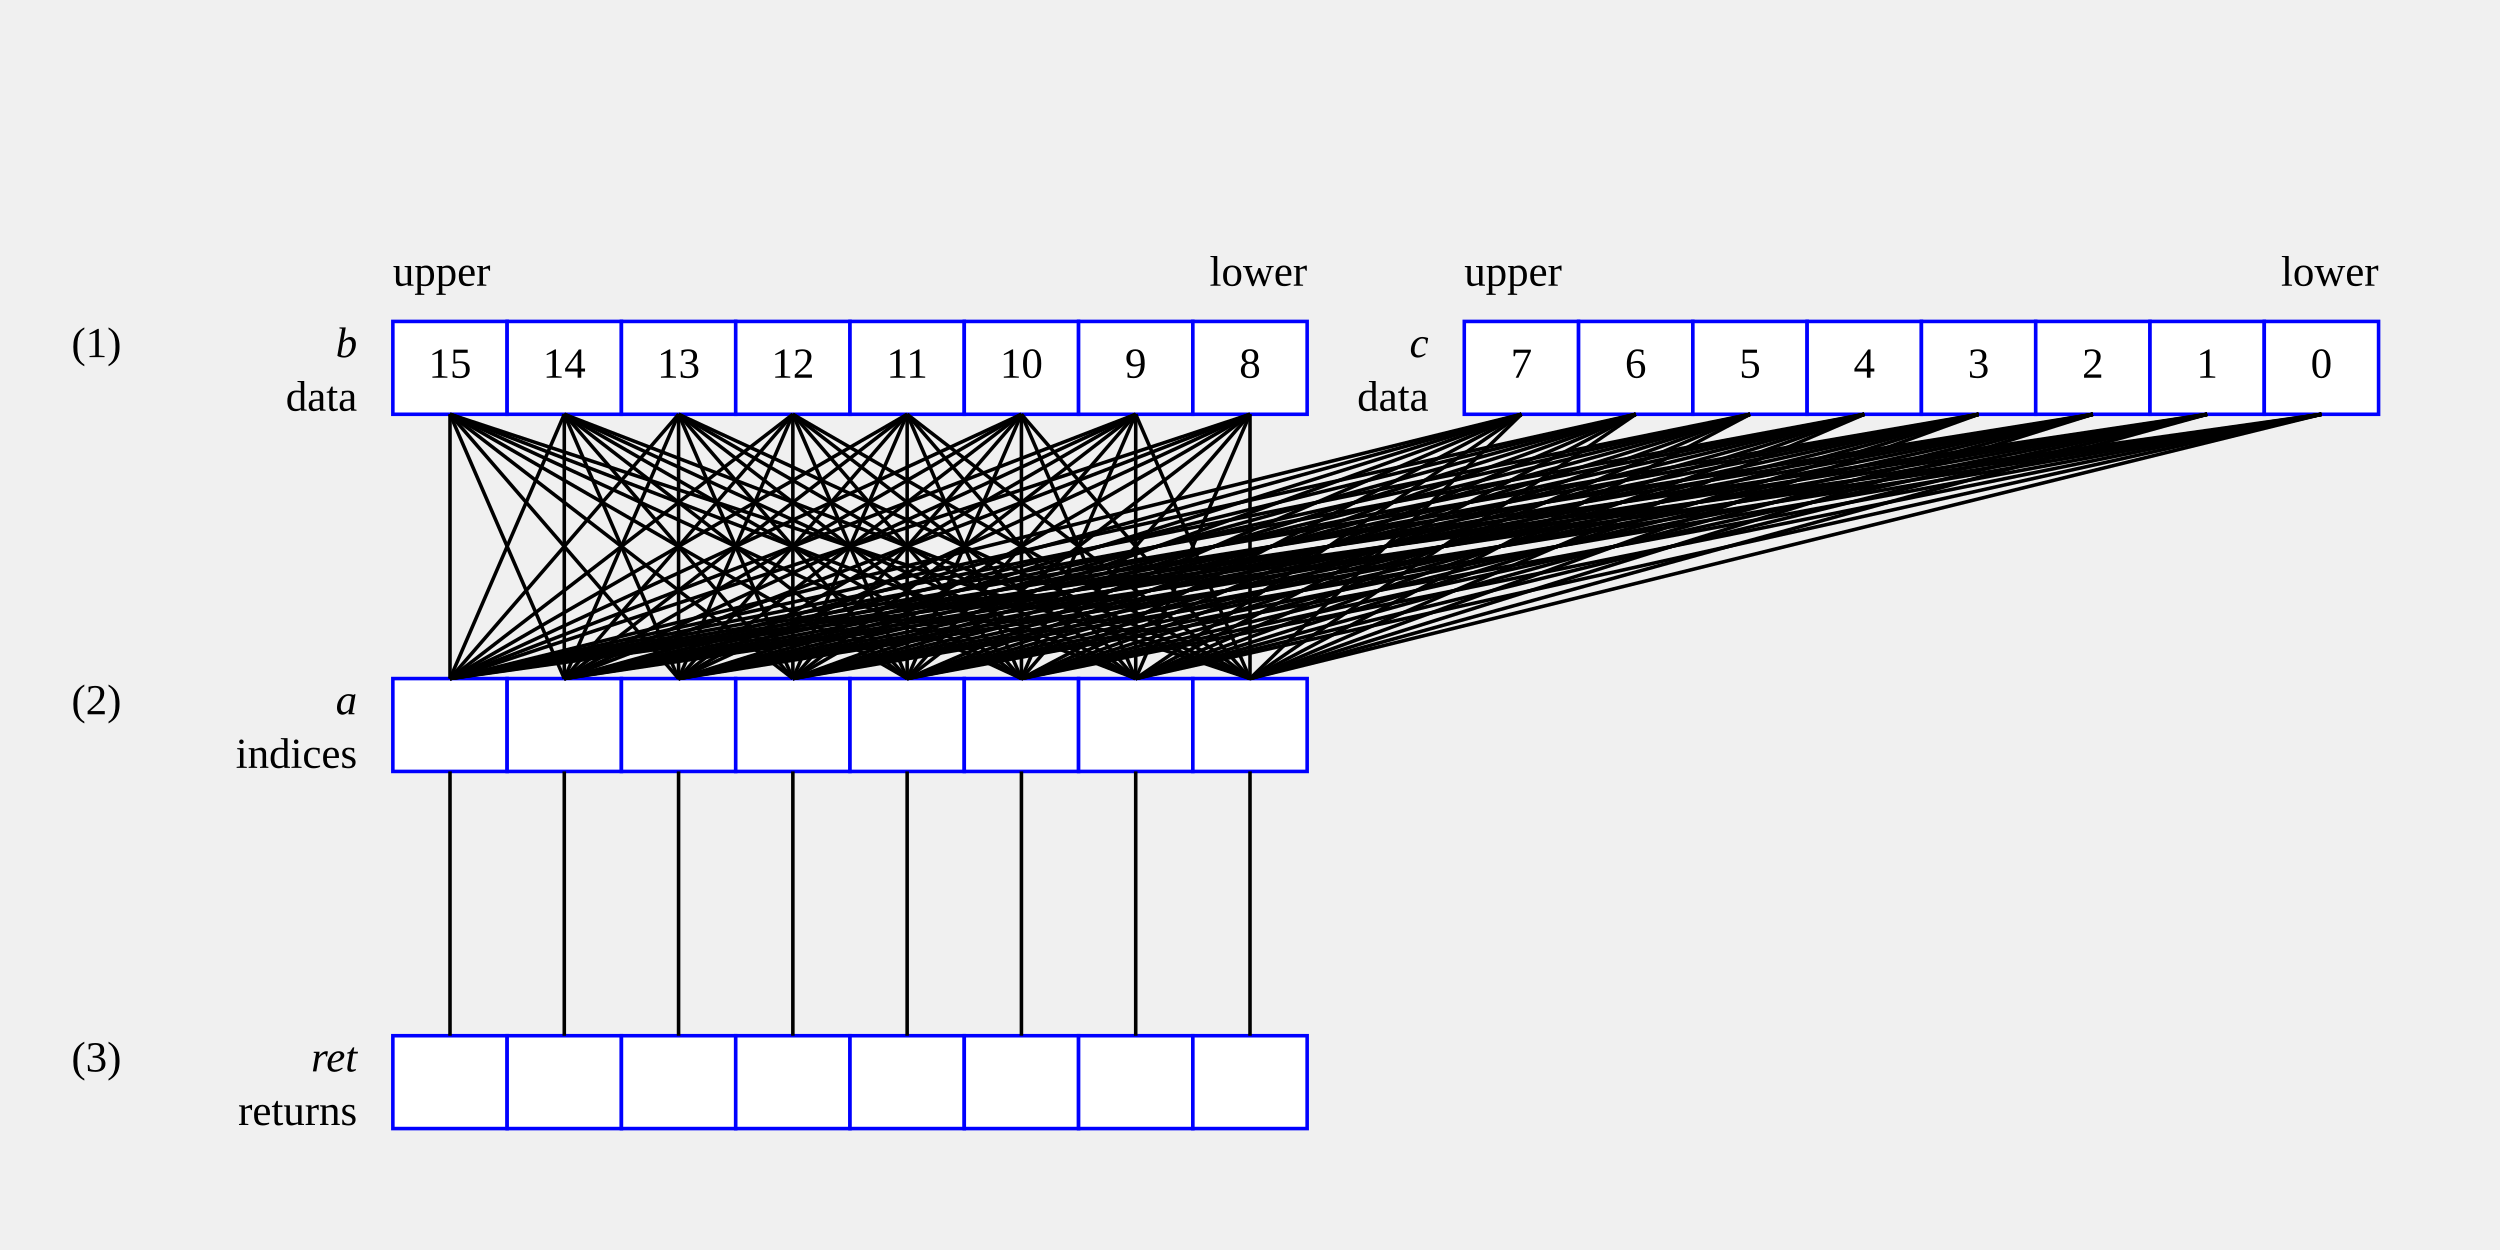
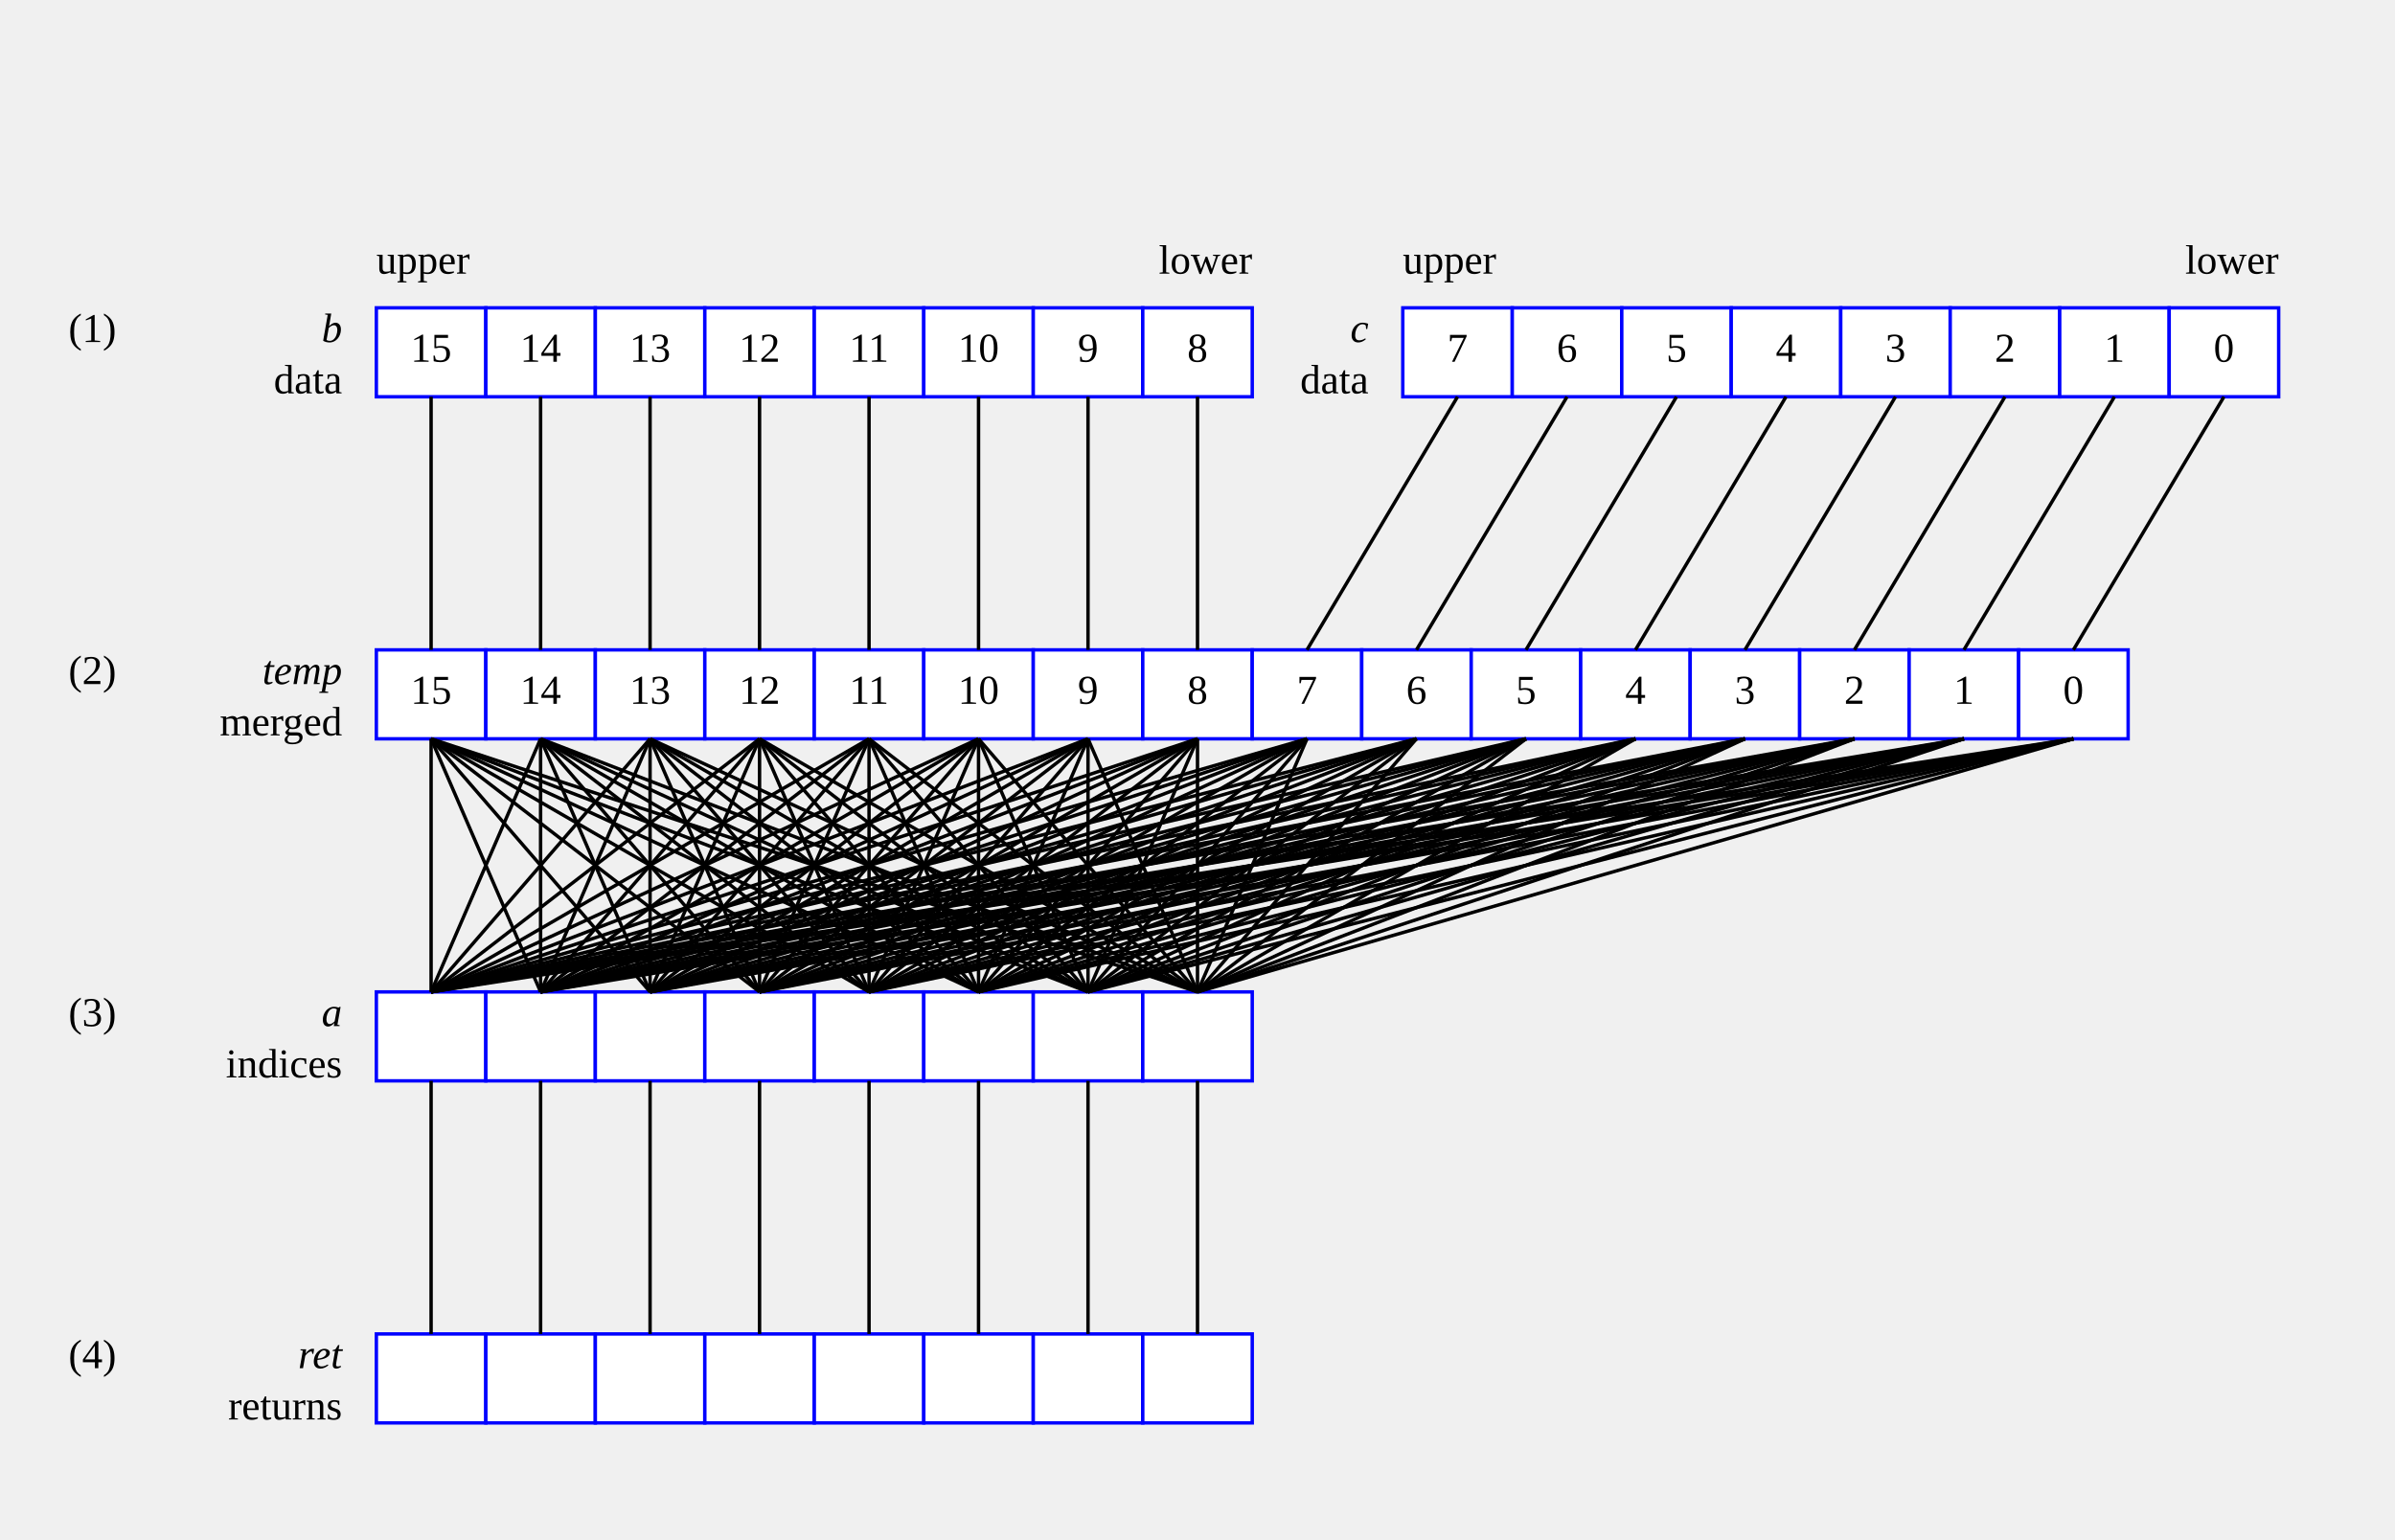
- <svg xmlns="http://www.w3.org/2000/svg" version="1.1" width="700" height="350">
+ <svg xmlns="http://www.w3.org/2000/svg" version="1.1" width="700" height="450">
  <text x="20" y="100">(1)</text>
  <text x="100" y="100" text-anchor="end" font-style="italic">b</text>
  <text x="100" y="115" text-anchor="end">data</text>
  <rect x="110" y="90" width="32" height="26" fill="white" stroke="blue" />
  <text x="126" y="103" text-anchor="middle" dominant-baseline="middle">15</text>
  <rect x="142" y="90" width="32" height="26" fill="white" stroke="blue" />
  <text x="158" y="103" text-anchor="middle" dominant-baseline="middle">14</text>
  <rect x="174" y="90" width="32" height="26" fill="white" stroke="blue" />
  <text x="190" y="103" text-anchor="middle" dominant-baseline="middle">13</text>
  <rect x="206" y="90" width="32" height="26" fill="white" stroke="blue" />
  <text x="222" y="103" text-anchor="middle" dominant-baseline="middle">12</text>
  <rect x="238" y="90" width="32" height="26" fill="white" stroke="blue" />
  <text x="254" y="103" text-anchor="middle" dominant-baseline="middle">11</text>
  <rect x="270" y="90" width="32" height="26" fill="white" stroke="blue" />
  <text x="286" y="103" text-anchor="middle" dominant-baseline="middle">10</text>
  <rect x="302" y="90" width="32" height="26" fill="white" stroke="blue" />
  <text x="318" y="103" text-anchor="middle" dominant-baseline="middle">9</text>
  <rect x="334" y="90" width="32" height="26" fill="white" stroke="blue" />
  <text x="350" y="103" text-anchor="middle" dominant-baseline="middle">8</text>
  <text x="110" y="80" text-anchor="begin">upper</text>
  <text x="366" y="80" text-anchor="end">lower</text>
  <text x="400" y="100" text-anchor="end" font-style="italic">c</text>
  <text x="400" y="115" text-anchor="end">data</text>
  <rect x="410" y="90" width="32" height="26" fill="white" stroke="blue" />
  <text x="426" y="103" text-anchor="middle" dominant-baseline="middle">7</text>
  <rect x="442" y="90" width="32" height="26" fill="white" stroke="blue" />
  <text x="458" y="103" text-anchor="middle" dominant-baseline="middle">6</text>
  <rect x="474" y="90" width="32" height="26" fill="white" stroke="blue" />
  <text x="490" y="103" text-anchor="middle" dominant-baseline="middle">5</text>
  <rect x="506" y="90" width="32" height="26" fill="white" stroke="blue" />
  <text x="522" y="103" text-anchor="middle" dominant-baseline="middle">4</text>
  <rect x="538" y="90" width="32" height="26" fill="white" stroke="blue" />
  <text x="554" y="103" text-anchor="middle" dominant-baseline="middle">3</text>
  <rect x="570" y="90" width="32" height="26" fill="white" stroke="blue" />
  <text x="586" y="103" text-anchor="middle" dominant-baseline="middle">2</text>
  <rect x="602" y="90" width="32" height="26" fill="white" stroke="blue" />
  <text x="618" y="103" text-anchor="middle" dominant-baseline="middle">1</text>
  <rect x="634" y="90" width="32" height="26" fill="white" stroke="blue" />
  <text x="650" y="103" text-anchor="middle" dominant-baseline="middle">0</text>
  <text x="410" y="80" text-anchor="begin">upper</text>
  <text x="666" y="80" text-anchor="end">lower</text>
  <text x="20" y="200">(2)</text>
-   <text x="100" y="200" text-anchor="end" font-style="italic">a</text>
-   <text x="100" y="215" text-anchor="end">indices</text>
+   <text x="100" y="200" text-anchor="end" font-style="italic">temp</text>
+   <text x="100" y="215" text-anchor="end">merged</text>
  <rect x="110" y="190" width="32" height="26" fill="white" stroke="blue" />
+   <text x="126" y="203" text-anchor="middle" dominant-baseline="middle">15</text>
  <rect x="142" y="190" width="32" height="26" fill="white" stroke="blue" />
+   <text x="158" y="203" text-anchor="middle" dominant-baseline="middle">14</text>
  <rect x="174" y="190" width="32" height="26" fill="white" stroke="blue" />
+   <text x="190" y="203" text-anchor="middle" dominant-baseline="middle">13</text>
  <rect x="206" y="190" width="32" height="26" fill="white" stroke="blue" />
+   <text x="222" y="203" text-anchor="middle" dominant-baseline="middle">12</text>
  <rect x="238" y="190" width="32" height="26" fill="white" stroke="blue" />
+   <text x="254" y="203" text-anchor="middle" dominant-baseline="middle">11</text>
  <rect x="270" y="190" width="32" height="26" fill="white" stroke="blue" />
+   <text x="286" y="203" text-anchor="middle" dominant-baseline="middle">10</text>
  <rect x="302" y="190" width="32" height="26" fill="white" stroke="blue" />
+   <text x="318" y="203" text-anchor="middle" dominant-baseline="middle">9</text>
  <rect x="334" y="190" width="32" height="26" fill="white" stroke="blue" />
+   <text x="350" y="203" text-anchor="middle" dominant-baseline="middle">8</text>
+   <rect x="366" y="190" width="32" height="26" fill="white" stroke="blue" />
+   <text x="382" y="203" text-anchor="middle" dominant-baseline="middle">7</text>
+   <rect x="398" y="190" width="32" height="26" fill="white" stroke="blue" />
+   <text x="414" y="203" text-anchor="middle" dominant-baseline="middle">6</text>
+   <rect x="430" y="190" width="32" height="26" fill="white" stroke="blue" />
+   <text x="446" y="203" text-anchor="middle" dominant-baseline="middle">5</text>
+   <rect x="462" y="190" width="32" height="26" fill="white" stroke="blue" />
+   <text x="478" y="203" text-anchor="middle" dominant-baseline="middle">4</text>
+   <rect x="494" y="190" width="32" height="26" fill="white" stroke="blue" />
+   <text x="510" y="203" text-anchor="middle" dominant-baseline="middle">3</text>
+   <rect x="526" y="190" width="32" height="26" fill="white" stroke="blue" />
+   <text x="542" y="203" text-anchor="middle" dominant-baseline="middle">2</text>
+   <rect x="558" y="190" width="32" height="26" fill="white" stroke="blue" />
+   <text x="574" y="203" text-anchor="middle" dominant-baseline="middle">1</text>
+   <rect x="590" y="190" width="32" height="26" fill="white" stroke="blue" />
+   <text x="606" y="203" text-anchor="middle" dominant-baseline="middle">0</text>
  <text x="20" y="300">(3)</text>
-   <text x="100" y="300" text-anchor="end" font-style="italic">ret</text>
-   <text x="100" y="315" text-anchor="end">returns</text>
+   <text x="100" y="300" text-anchor="end" font-style="italic">a</text>
+   <text x="100" y="315" text-anchor="end">indices</text>
  <rect x="110" y="290" width="32" height="26" fill="white" stroke="blue" />
  <rect x="142" y="290" width="32" height="26" fill="white" stroke="blue" />
  <rect x="174" y="290" width="32" height="26" fill="white" stroke="blue" />
  <rect x="206" y="290" width="32" height="26" fill="white" stroke="blue" />
  <rect x="238" y="290" width="32" height="26" fill="white" stroke="blue" />
  <rect x="270" y="290" width="32" height="26" fill="white" stroke="blue" />
  <rect x="302" y="290" width="32" height="26" fill="white" stroke="blue" />
  <rect x="334" y="290" width="32" height="26" fill="white" stroke="blue" />
+   <text x="20" y="400">(4)</text>
+   <text x="100" y="400" text-anchor="end" font-style="italic">ret</text>
+   <text x="100" y="415" text-anchor="end">returns</text>
+   <rect x="110" y="390" width="32" height="26" fill="white" stroke="blue" />
+   <rect x="142" y="390" width="32" height="26" fill="white" stroke="blue" />
+   <rect x="174" y="390" width="32" height="26" fill="white" stroke="blue" />
+   <rect x="206" y="390" width="32" height="26" fill="white" stroke="blue" />
+   <rect x="238" y="390" width="32" height="26" fill="white" stroke="blue" />
+   <rect x="270" y="390" width="32" height="26" fill="white" stroke="blue" />
+   <rect x="302" y="390" width="32" height="26" fill="white" stroke="blue" />
+   <rect x="334" y="390" width="32" height="26" fill="white" stroke="blue" />
  <line x1="126" y1="116" x2="126" y2="190" stroke="black" />
-   <line x1="426" y1="116" x2="126" y2="190" stroke="black" />
-   <line x1="158" y1="116" x2="126" y2="190" stroke="black" />
-   <line x1="458" y1="116" x2="126" y2="190" stroke="black" />
-   <line x1="190" y1="116" x2="126" y2="190" stroke="black" />
-   <line x1="490" y1="116" x2="126" y2="190" stroke="black" />
-   <line x1="222" y1="116" x2="126" y2="190" stroke="black" />
-   <line x1="522" y1="116" x2="126" y2="190" stroke="black" />
-   <line x1="254" y1="116" x2="126" y2="190" stroke="black" />
-   <line x1="554" y1="116" x2="126" y2="190" stroke="black" />
-   <line x1="286" y1="116" x2="126" y2="190" stroke="black" />
-   <line x1="586" y1="116" x2="126" y2="190" stroke="black" />
-   <line x1="318" y1="116" x2="126" y2="190" stroke="black" />
-   <line x1="618" y1="116" x2="126" y2="190" stroke="black" />
-   <line x1="350" y1="116" x2="126" y2="190" stroke="black" />
-   <line x1="650" y1="116" x2="126" y2="190" stroke="black" />
-   <line x1="126" y1="116" x2="158" y2="190" stroke="black" />
-   <line x1="426" y1="116" x2="158" y2="190" stroke="black" />
+   <line x1="426" y1="116" x2="382" y2="190" stroke="black" />
  <line x1="158" y1="116" x2="158" y2="190" stroke="black" />
-   <line x1="458" y1="116" x2="158" y2="190" stroke="black" />
-   <line x1="190" y1="116" x2="158" y2="190" stroke="black" />
-   <line x1="490" y1="116" x2="158" y2="190" stroke="black" />
-   <line x1="222" y1="116" x2="158" y2="190" stroke="black" />
-   <line x1="522" y1="116" x2="158" y2="190" stroke="black" />
-   <line x1="254" y1="116" x2="158" y2="190" stroke="black" />
-   <line x1="554" y1="116" x2="158" y2="190" stroke="black" />
-   <line x1="286" y1="116" x2="158" y2="190" stroke="black" />
-   <line x1="586" y1="116" x2="158" y2="190" stroke="black" />
-   <line x1="318" y1="116" x2="158" y2="190" stroke="black" />
-   <line x1="618" y1="116" x2="158" y2="190" stroke="black" />
-   <line x1="350" y1="116" x2="158" y2="190" stroke="black" />
-   <line x1="650" y1="116" x2="158" y2="190" stroke="black" />
-   <line x1="126" y1="116" x2="190" y2="190" stroke="black" />
-   <line x1="426" y1="116" x2="190" y2="190" stroke="black" />
-   <line x1="158" y1="116" x2="190" y2="190" stroke="black" />
-   <line x1="458" y1="116" x2="190" y2="190" stroke="black" />
+   <line x1="458" y1="116" x2="414" y2="190" stroke="black" />
  <line x1="190" y1="116" x2="190" y2="190" stroke="black" />
-   <line x1="490" y1="116" x2="190" y2="190" stroke="black" />
-   <line x1="222" y1="116" x2="190" y2="190" stroke="black" />
-   <line x1="522" y1="116" x2="190" y2="190" stroke="black" />
-   <line x1="254" y1="116" x2="190" y2="190" stroke="black" />
-   <line x1="554" y1="116" x2="190" y2="190" stroke="black" />
-   <line x1="286" y1="116" x2="190" y2="190" stroke="black" />
-   <line x1="586" y1="116" x2="190" y2="190" stroke="black" />
-   <line x1="318" y1="116" x2="190" y2="190" stroke="black" />
-   <line x1="618" y1="116" x2="190" y2="190" stroke="black" />
-   <line x1="350" y1="116" x2="190" y2="190" stroke="black" />
-   <line x1="650" y1="116" x2="190" y2="190" stroke="black" />
-   <line x1="126" y1="116" x2="222" y2="190" stroke="black" />
-   <line x1="426" y1="116" x2="222" y2="190" stroke="black" />
-   <line x1="158" y1="116" x2="222" y2="190" stroke="black" />
-   <line x1="458" y1="116" x2="222" y2="190" stroke="black" />
-   <line x1="190" y1="116" x2="222" y2="190" stroke="black" />
-   <line x1="490" y1="116" x2="222" y2="190" stroke="black" />
+   <line x1="490" y1="116" x2="446" y2="190" stroke="black" />
  <line x1="222" y1="116" x2="222" y2="190" stroke="black" />
-   <line x1="522" y1="116" x2="222" y2="190" stroke="black" />
-   <line x1="254" y1="116" x2="222" y2="190" stroke="black" />
-   <line x1="554" y1="116" x2="222" y2="190" stroke="black" />
-   <line x1="286" y1="116" x2="222" y2="190" stroke="black" />
-   <line x1="586" y1="116" x2="222" y2="190" stroke="black" />
-   <line x1="318" y1="116" x2="222" y2="190" stroke="black" />
-   <line x1="618" y1="116" x2="222" y2="190" stroke="black" />
-   <line x1="350" y1="116" x2="222" y2="190" stroke="black" />
-   <line x1="650" y1="116" x2="222" y2="190" stroke="black" />
-   <line x1="126" y1="116" x2="254" y2="190" stroke="black" />
-   <line x1="426" y1="116" x2="254" y2="190" stroke="black" />
-   <line x1="158" y1="116" x2="254" y2="190" stroke="black" />
-   <line x1="458" y1="116" x2="254" y2="190" stroke="black" />
-   <line x1="190" y1="116" x2="254" y2="190" stroke="black" />
-   <line x1="490" y1="116" x2="254" y2="190" stroke="black" />
-   <line x1="222" y1="116" x2="254" y2="190" stroke="black" />
-   <line x1="522" y1="116" x2="254" y2="190" stroke="black" />
+   <line x1="522" y1="116" x2="478" y2="190" stroke="black" />
  <line x1="254" y1="116" x2="254" y2="190" stroke="black" />
-   <line x1="554" y1="116" x2="254" y2="190" stroke="black" />
-   <line x1="286" y1="116" x2="254" y2="190" stroke="black" />
-   <line x1="586" y1="116" x2="254" y2="190" stroke="black" />
-   <line x1="318" y1="116" x2="254" y2="190" stroke="black" />
-   <line x1="618" y1="116" x2="254" y2="190" stroke="black" />
-   <line x1="350" y1="116" x2="254" y2="190" stroke="black" />
-   <line x1="650" y1="116" x2="254" y2="190" stroke="black" />
-   <line x1="126" y1="116" x2="286" y2="190" stroke="black" />
-   <line x1="426" y1="116" x2="286" y2="190" stroke="black" />
-   <line x1="158" y1="116" x2="286" y2="190" stroke="black" />
-   <line x1="458" y1="116" x2="286" y2="190" stroke="black" />
-   <line x1="190" y1="116" x2="286" y2="190" stroke="black" />
-   <line x1="490" y1="116" x2="286" y2="190" stroke="black" />
-   <line x1="222" y1="116" x2="286" y2="190" stroke="black" />
-   <line x1="522" y1="116" x2="286" y2="190" stroke="black" />
-   <line x1="254" y1="116" x2="286" y2="190" stroke="black" />
-   <line x1="554" y1="116" x2="286" y2="190" stroke="black" />
+   <line x1="554" y1="116" x2="510" y2="190" stroke="black" />
  <line x1="286" y1="116" x2="286" y2="190" stroke="black" />
-   <line x1="586" y1="116" x2="286" y2="190" stroke="black" />
-   <line x1="318" y1="116" x2="286" y2="190" stroke="black" />
-   <line x1="618" y1="116" x2="286" y2="190" stroke="black" />
-   <line x1="350" y1="116" x2="286" y2="190" stroke="black" />
-   <line x1="650" y1="116" x2="286" y2="190" stroke="black" />
-   <line x1="126" y1="116" x2="318" y2="190" stroke="black" />
-   <line x1="426" y1="116" x2="318" y2="190" stroke="black" />
-   <line x1="158" y1="116" x2="318" y2="190" stroke="black" />
-   <line x1="458" y1="116" x2="318" y2="190" stroke="black" />
-   <line x1="190" y1="116" x2="318" y2="190" stroke="black" />
-   <line x1="490" y1="116" x2="318" y2="190" stroke="black" />
-   <line x1="222" y1="116" x2="318" y2="190" stroke="black" />
-   <line x1="522" y1="116" x2="318" y2="190" stroke="black" />
-   <line x1="254" y1="116" x2="318" y2="190" stroke="black" />
-   <line x1="554" y1="116" x2="318" y2="190" stroke="black" />
-   <line x1="286" y1="116" x2="318" y2="190" stroke="black" />
-   <line x1="586" y1="116" x2="318" y2="190" stroke="black" />
+   <line x1="586" y1="116" x2="542" y2="190" stroke="black" />
  <line x1="318" y1="116" x2="318" y2="190" stroke="black" />
-   <line x1="618" y1="116" x2="318" y2="190" stroke="black" />
-   <line x1="350" y1="116" x2="318" y2="190" stroke="black" />
-   <line x1="650" y1="116" x2="318" y2="190" stroke="black" />
-   <line x1="126" y1="116" x2="350" y2="190" stroke="black" />
-   <line x1="426" y1="116" x2="350" y2="190" stroke="black" />
-   <line x1="158" y1="116" x2="350" y2="190" stroke="black" />
-   <line x1="458" y1="116" x2="350" y2="190" stroke="black" />
-   <line x1="190" y1="116" x2="350" y2="190" stroke="black" />
-   <line x1="490" y1="116" x2="350" y2="190" stroke="black" />
-   <line x1="222" y1="116" x2="350" y2="190" stroke="black" />
-   <line x1="522" y1="116" x2="350" y2="190" stroke="black" />
-   <line x1="254" y1="116" x2="350" y2="190" stroke="black" />
-   <line x1="554" y1="116" x2="350" y2="190" stroke="black" />
-   <line x1="286" y1="116" x2="350" y2="190" stroke="black" />
-   <line x1="586" y1="116" x2="350" y2="190" stroke="black" />
-   <line x1="318" y1="116" x2="350" y2="190" stroke="black" />
-   <line x1="618" y1="116" x2="350" y2="190" stroke="black" />
+   <line x1="618" y1="116" x2="574" y2="190" stroke="black" />
  <line x1="350" y1="116" x2="350" y2="190" stroke="black" />
-   <line x1="650" y1="116" x2="350" y2="190" stroke="black" />
+   <line x1="650" y1="116" x2="606" y2="190" stroke="black" />
  <line x1="126" y1="216" x2="126" y2="290" stroke="black" />
+   <line x1="126" y1="216" x2="158" y2="290" stroke="black" />
+   <line x1="126" y1="216" x2="190" y2="290" stroke="black" />
+   <line x1="126" y1="216" x2="222" y2="290" stroke="black" />
+   <line x1="126" y1="216" x2="254" y2="290" stroke="black" />
+   <line x1="126" y1="216" x2="286" y2="290" stroke="black" />
+   <line x1="126" y1="216" x2="318" y2="290" stroke="black" />
+   <line x1="126" y1="216" x2="350" y2="290" stroke="black" />
+   <line x1="158" y1="216" x2="126" y2="290" stroke="black" />
  <line x1="158" y1="216" x2="158" y2="290" stroke="black" />
+   <line x1="158" y1="216" x2="190" y2="290" stroke="black" />
+   <line x1="158" y1="216" x2="222" y2="290" stroke="black" />
+   <line x1="158" y1="216" x2="254" y2="290" stroke="black" />
+   <line x1="158" y1="216" x2="286" y2="290" stroke="black" />
+   <line x1="158" y1="216" x2="318" y2="290" stroke="black" />
+   <line x1="158" y1="216" x2="350" y2="290" stroke="black" />
+   <line x1="190" y1="216" x2="126" y2="290" stroke="black" />
+   <line x1="190" y1="216" x2="158" y2="290" stroke="black" />
  <line x1="190" y1="216" x2="190" y2="290" stroke="black" />
+   <line x1="190" y1="216" x2="222" y2="290" stroke="black" />
+   <line x1="190" y1="216" x2="254" y2="290" stroke="black" />
+   <line x1="190" y1="216" x2="286" y2="290" stroke="black" />
+   <line x1="190" y1="216" x2="318" y2="290" stroke="black" />
+   <line x1="190" y1="216" x2="350" y2="290" stroke="black" />
+   <line x1="222" y1="216" x2="126" y2="290" stroke="black" />
+   <line x1="222" y1="216" x2="158" y2="290" stroke="black" />
+   <line x1="222" y1="216" x2="190" y2="290" stroke="black" />
  <line x1="222" y1="216" x2="222" y2="290" stroke="black" />
+   <line x1="222" y1="216" x2="254" y2="290" stroke="black" />
+   <line x1="222" y1="216" x2="286" y2="290" stroke="black" />
+   <line x1="222" y1="216" x2="318" y2="290" stroke="black" />
+   <line x1="222" y1="216" x2="350" y2="290" stroke="black" />
+   <line x1="254" y1="216" x2="126" y2="290" stroke="black" />
+   <line x1="254" y1="216" x2="158" y2="290" stroke="black" />
+   <line x1="254" y1="216" x2="190" y2="290" stroke="black" />
+   <line x1="254" y1="216" x2="222" y2="290" stroke="black" />
  <line x1="254" y1="216" x2="254" y2="290" stroke="black" />
+   <line x1="254" y1="216" x2="286" y2="290" stroke="black" />
+   <line x1="254" y1="216" x2="318" y2="290" stroke="black" />
+   <line x1="254" y1="216" x2="350" y2="290" stroke="black" />
+   <line x1="286" y1="216" x2="126" y2="290" stroke="black" />
+   <line x1="286" y1="216" x2="158" y2="290" stroke="black" />
+   <line x1="286" y1="216" x2="190" y2="290" stroke="black" />
+   <line x1="286" y1="216" x2="222" y2="290" stroke="black" />
+   <line x1="286" y1="216" x2="254" y2="290" stroke="black" />
  <line x1="286" y1="216" x2="286" y2="290" stroke="black" />
+   <line x1="286" y1="216" x2="318" y2="290" stroke="black" />
+   <line x1="286" y1="216" x2="350" y2="290" stroke="black" />
+   <line x1="318" y1="216" x2="126" y2="290" stroke="black" />
+   <line x1="318" y1="216" x2="158" y2="290" stroke="black" />
+   <line x1="318" y1="216" x2="190" y2="290" stroke="black" />
+   <line x1="318" y1="216" x2="222" y2="290" stroke="black" />
+   <line x1="318" y1="216" x2="254" y2="290" stroke="black" />
+   <line x1="318" y1="216" x2="286" y2="290" stroke="black" />
  <line x1="318" y1="216" x2="318" y2="290" stroke="black" />
+   <line x1="318" y1="216" x2="350" y2="290" stroke="black" />
+   <line x1="350" y1="216" x2="126" y2="290" stroke="black" />
+   <line x1="350" y1="216" x2="158" y2="290" stroke="black" />
+   <line x1="350" y1="216" x2="190" y2="290" stroke="black" />
+   <line x1="350" y1="216" x2="222" y2="290" stroke="black" />
+   <line x1="350" y1="216" x2="254" y2="290" stroke="black" />
+   <line x1="350" y1="216" x2="286" y2="290" stroke="black" />
+   <line x1="350" y1="216" x2="318" y2="290" stroke="black" />
  <line x1="350" y1="216" x2="350" y2="290" stroke="black" />
+   <line x1="382" y1="216" x2="126" y2="290" stroke="black" />
+   <line x1="382" y1="216" x2="158" y2="290" stroke="black" />
+   <line x1="382" y1="216" x2="190" y2="290" stroke="black" />
+   <line x1="382" y1="216" x2="222" y2="290" stroke="black" />
+   <line x1="382" y1="216" x2="254" y2="290" stroke="black" />
+   <line x1="382" y1="216" x2="286" y2="290" stroke="black" />
+   <line x1="382" y1="216" x2="318" y2="290" stroke="black" />
+   <line x1="382" y1="216" x2="350" y2="290" stroke="black" />
+   <line x1="414" y1="216" x2="126" y2="290" stroke="black" />
+   <line x1="414" y1="216" x2="158" y2="290" stroke="black" />
+   <line x1="414" y1="216" x2="190" y2="290" stroke="black" />
+   <line x1="414" y1="216" x2="222" y2="290" stroke="black" />
+   <line x1="414" y1="216" x2="254" y2="290" stroke="black" />
+   <line x1="414" y1="216" x2="286" y2="290" stroke="black" />
+   <line x1="414" y1="216" x2="318" y2="290" stroke="black" />
+   <line x1="414" y1="216" x2="350" y2="290" stroke="black" />
+   <line x1="446" y1="216" x2="126" y2="290" stroke="black" />
+   <line x1="446" y1="216" x2="158" y2="290" stroke="black" />
+   <line x1="446" y1="216" x2="190" y2="290" stroke="black" />
+   <line x1="446" y1="216" x2="222" y2="290" stroke="black" />
+   <line x1="446" y1="216" x2="254" y2="290" stroke="black" />
+   <line x1="446" y1="216" x2="286" y2="290" stroke="black" />
+   <line x1="446" y1="216" x2="318" y2="290" stroke="black" />
+   <line x1="446" y1="216" x2="350" y2="290" stroke="black" />
+   <line x1="478" y1="216" x2="126" y2="290" stroke="black" />
+   <line x1="478" y1="216" x2="158" y2="290" stroke="black" />
+   <line x1="478" y1="216" x2="190" y2="290" stroke="black" />
+   <line x1="478" y1="216" x2="222" y2="290" stroke="black" />
+   <line x1="478" y1="216" x2="254" y2="290" stroke="black" />
+   <line x1="478" y1="216" x2="286" y2="290" stroke="black" />
+   <line x1="478" y1="216" x2="318" y2="290" stroke="black" />
+   <line x1="478" y1="216" x2="350" y2="290" stroke="black" />
+   <line x1="510" y1="216" x2="126" y2="290" stroke="black" />
+   <line x1="510" y1="216" x2="158" y2="290" stroke="black" />
+   <line x1="510" y1="216" x2="190" y2="290" stroke="black" />
+   <line x1="510" y1="216" x2="222" y2="290" stroke="black" />
+   <line x1="510" y1="216" x2="254" y2="290" stroke="black" />
+   <line x1="510" y1="216" x2="286" y2="290" stroke="black" />
+   <line x1="510" y1="216" x2="318" y2="290" stroke="black" />
+   <line x1="510" y1="216" x2="350" y2="290" stroke="black" />
+   <line x1="542" y1="216" x2="126" y2="290" stroke="black" />
+   <line x1="542" y1="216" x2="158" y2="290" stroke="black" />
+   <line x1="542" y1="216" x2="190" y2="290" stroke="black" />
+   <line x1="542" y1="216" x2="222" y2="290" stroke="black" />
+   <line x1="542" y1="216" x2="254" y2="290" stroke="black" />
+   <line x1="542" y1="216" x2="286" y2="290" stroke="black" />
+   <line x1="542" y1="216" x2="318" y2="290" stroke="black" />
+   <line x1="542" y1="216" x2="350" y2="290" stroke="black" />
+   <line x1="574" y1="216" x2="126" y2="290" stroke="black" />
+   <line x1="574" y1="216" x2="158" y2="290" stroke="black" />
+   <line x1="574" y1="216" x2="190" y2="290" stroke="black" />
+   <line x1="574" y1="216" x2="222" y2="290" stroke="black" />
+   <line x1="574" y1="216" x2="254" y2="290" stroke="black" />
+   <line x1="574" y1="216" x2="286" y2="290" stroke="black" />
+   <line x1="574" y1="216" x2="318" y2="290" stroke="black" />
+   <line x1="574" y1="216" x2="350" y2="290" stroke="black" />
+   <line x1="606" y1="216" x2="126" y2="290" stroke="black" />
+   <line x1="606" y1="216" x2="158" y2="290" stroke="black" />
+   <line x1="606" y1="216" x2="190" y2="290" stroke="black" />
+   <line x1="606" y1="216" x2="222" y2="290" stroke="black" />
+   <line x1="606" y1="216" x2="254" y2="290" stroke="black" />
+   <line x1="606" y1="216" x2="286" y2="290" stroke="black" />
+   <line x1="606" y1="216" x2="318" y2="290" stroke="black" />
+   <line x1="606" y1="216" x2="350" y2="290" stroke="black" />
+   <line x1="126" y1="316" x2="126" y2="390" stroke="black" />
+   <line x1="158" y1="316" x2="158" y2="390" stroke="black" />
+   <line x1="190" y1="316" x2="190" y2="390" stroke="black" />
+   <line x1="222" y1="316" x2="222" y2="390" stroke="black" />
+   <line x1="254" y1="316" x2="254" y2="390" stroke="black" />
+   <line x1="286" y1="316" x2="286" y2="390" stroke="black" />
+   <line x1="318" y1="316" x2="318" y2="390" stroke="black" />
+   <line x1="350" y1="316" x2="350" y2="390" stroke="black" />
</svg>
